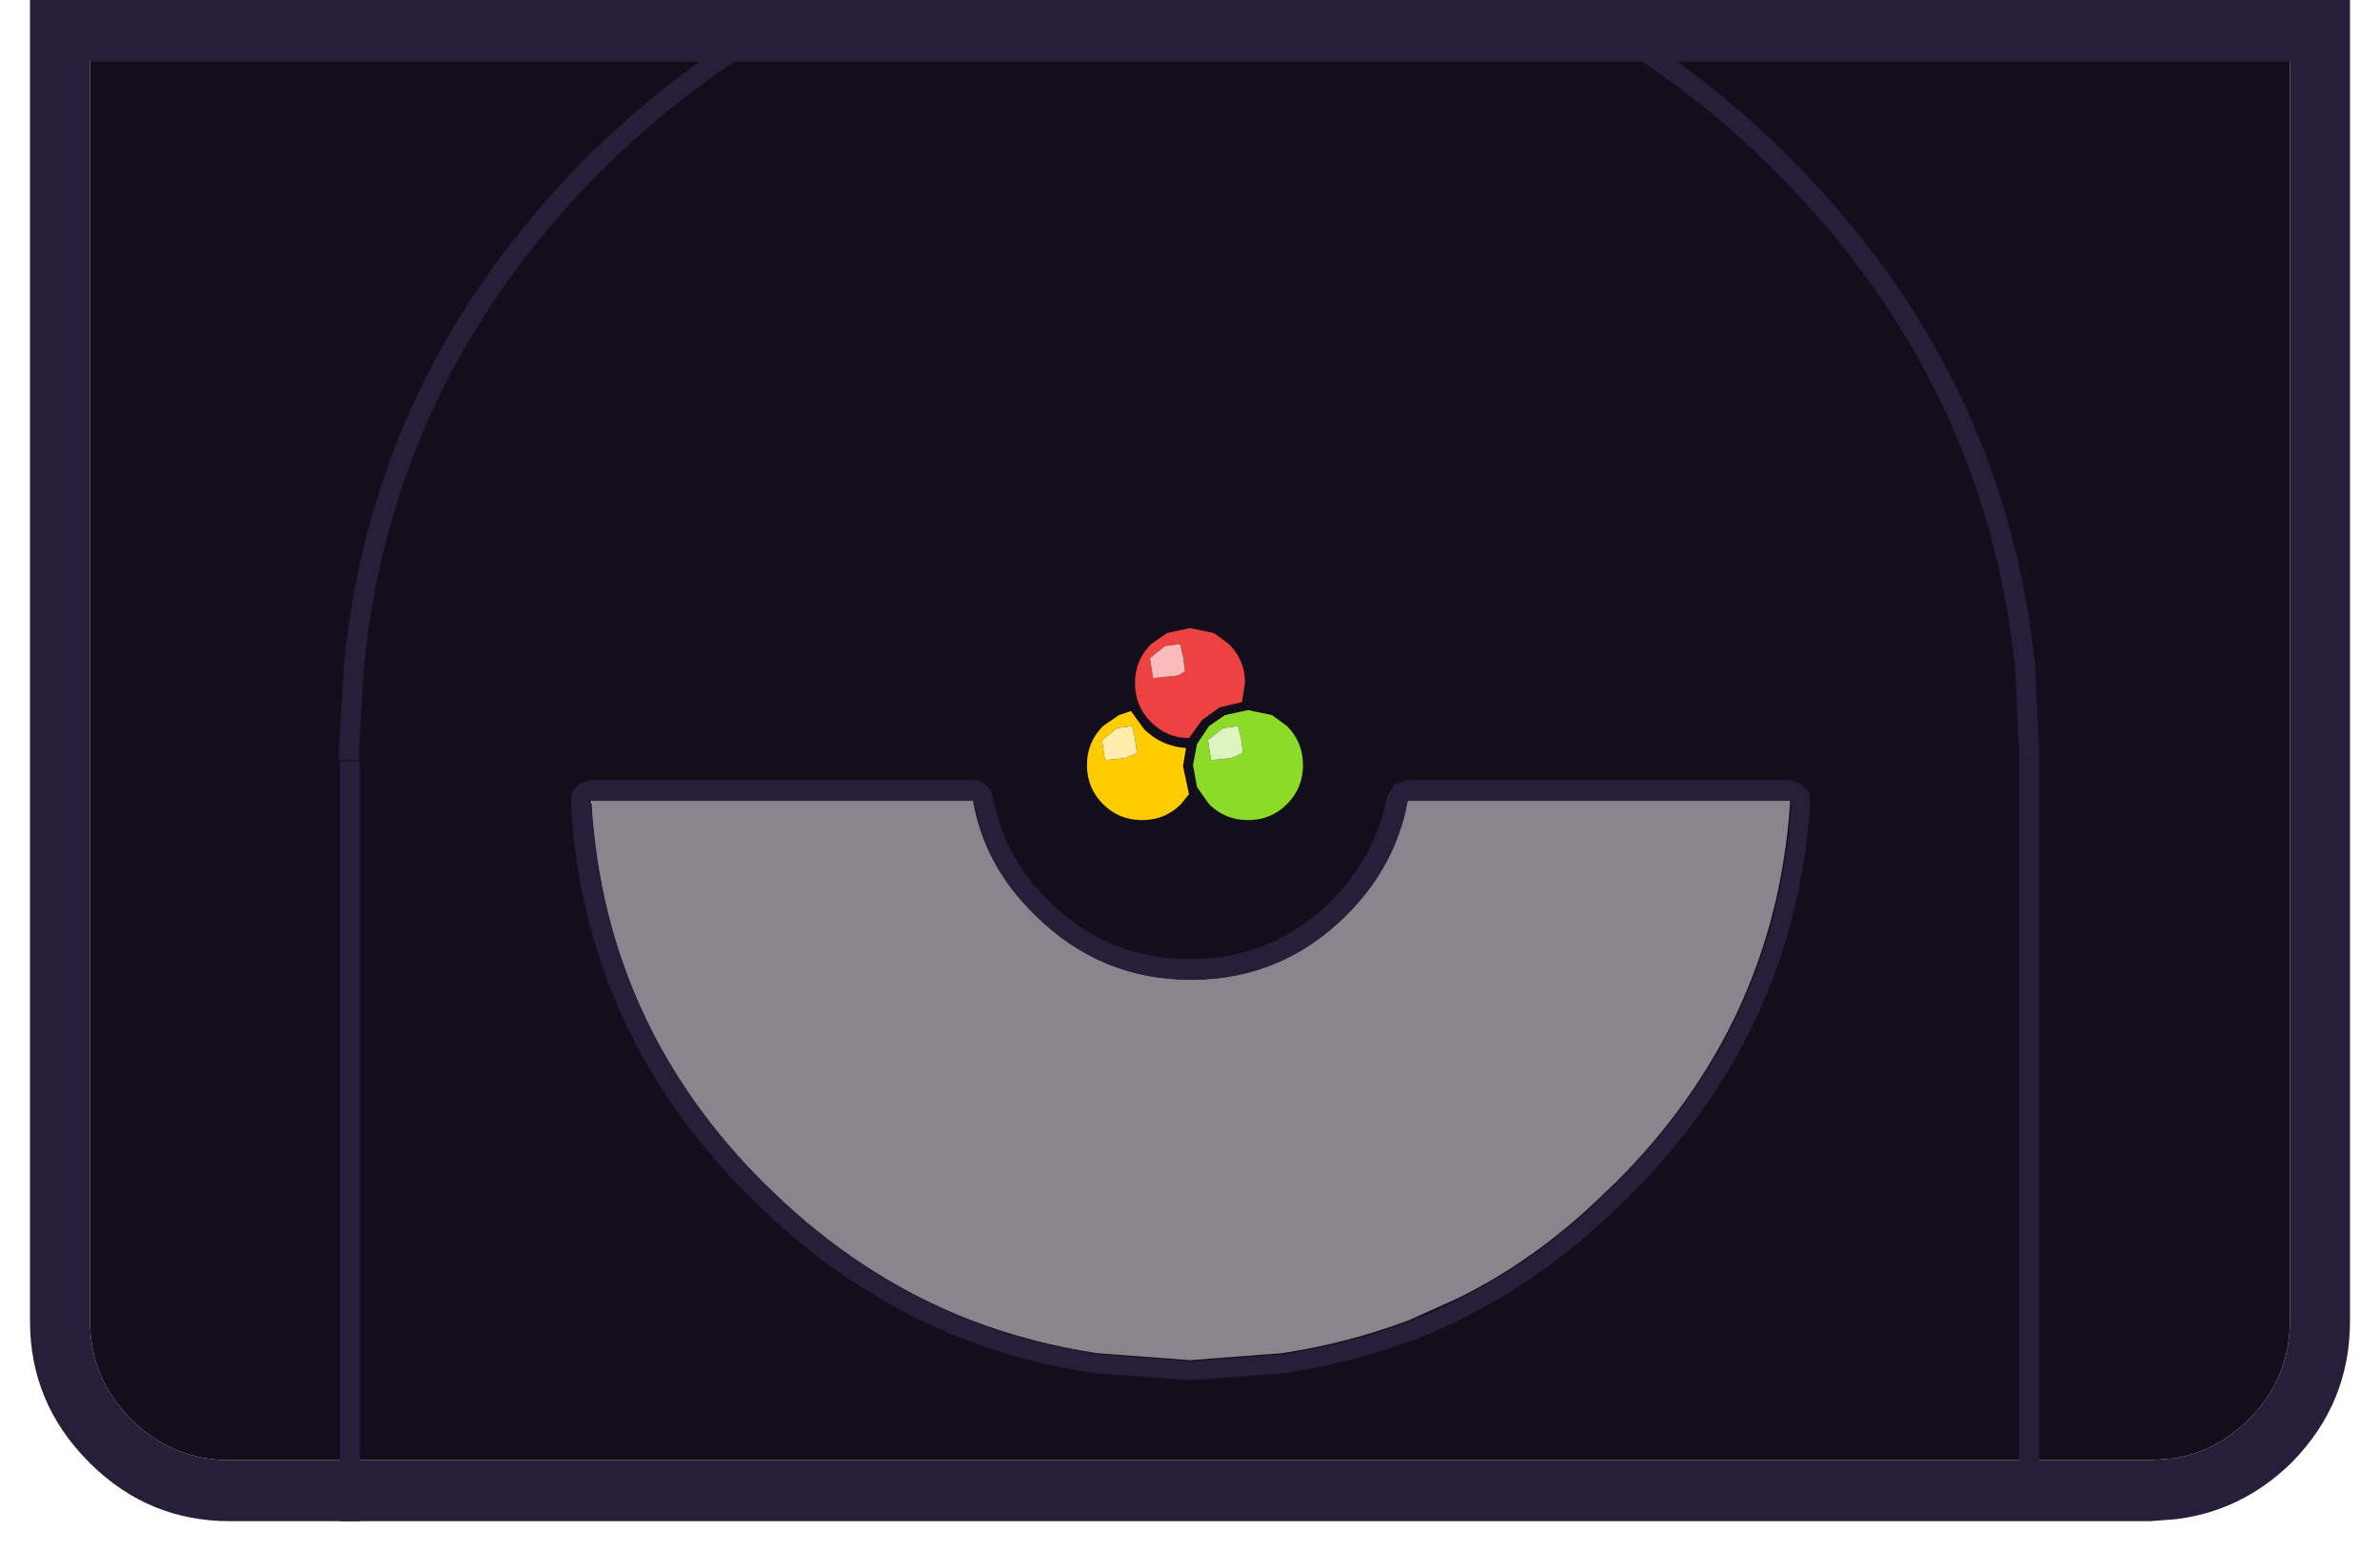
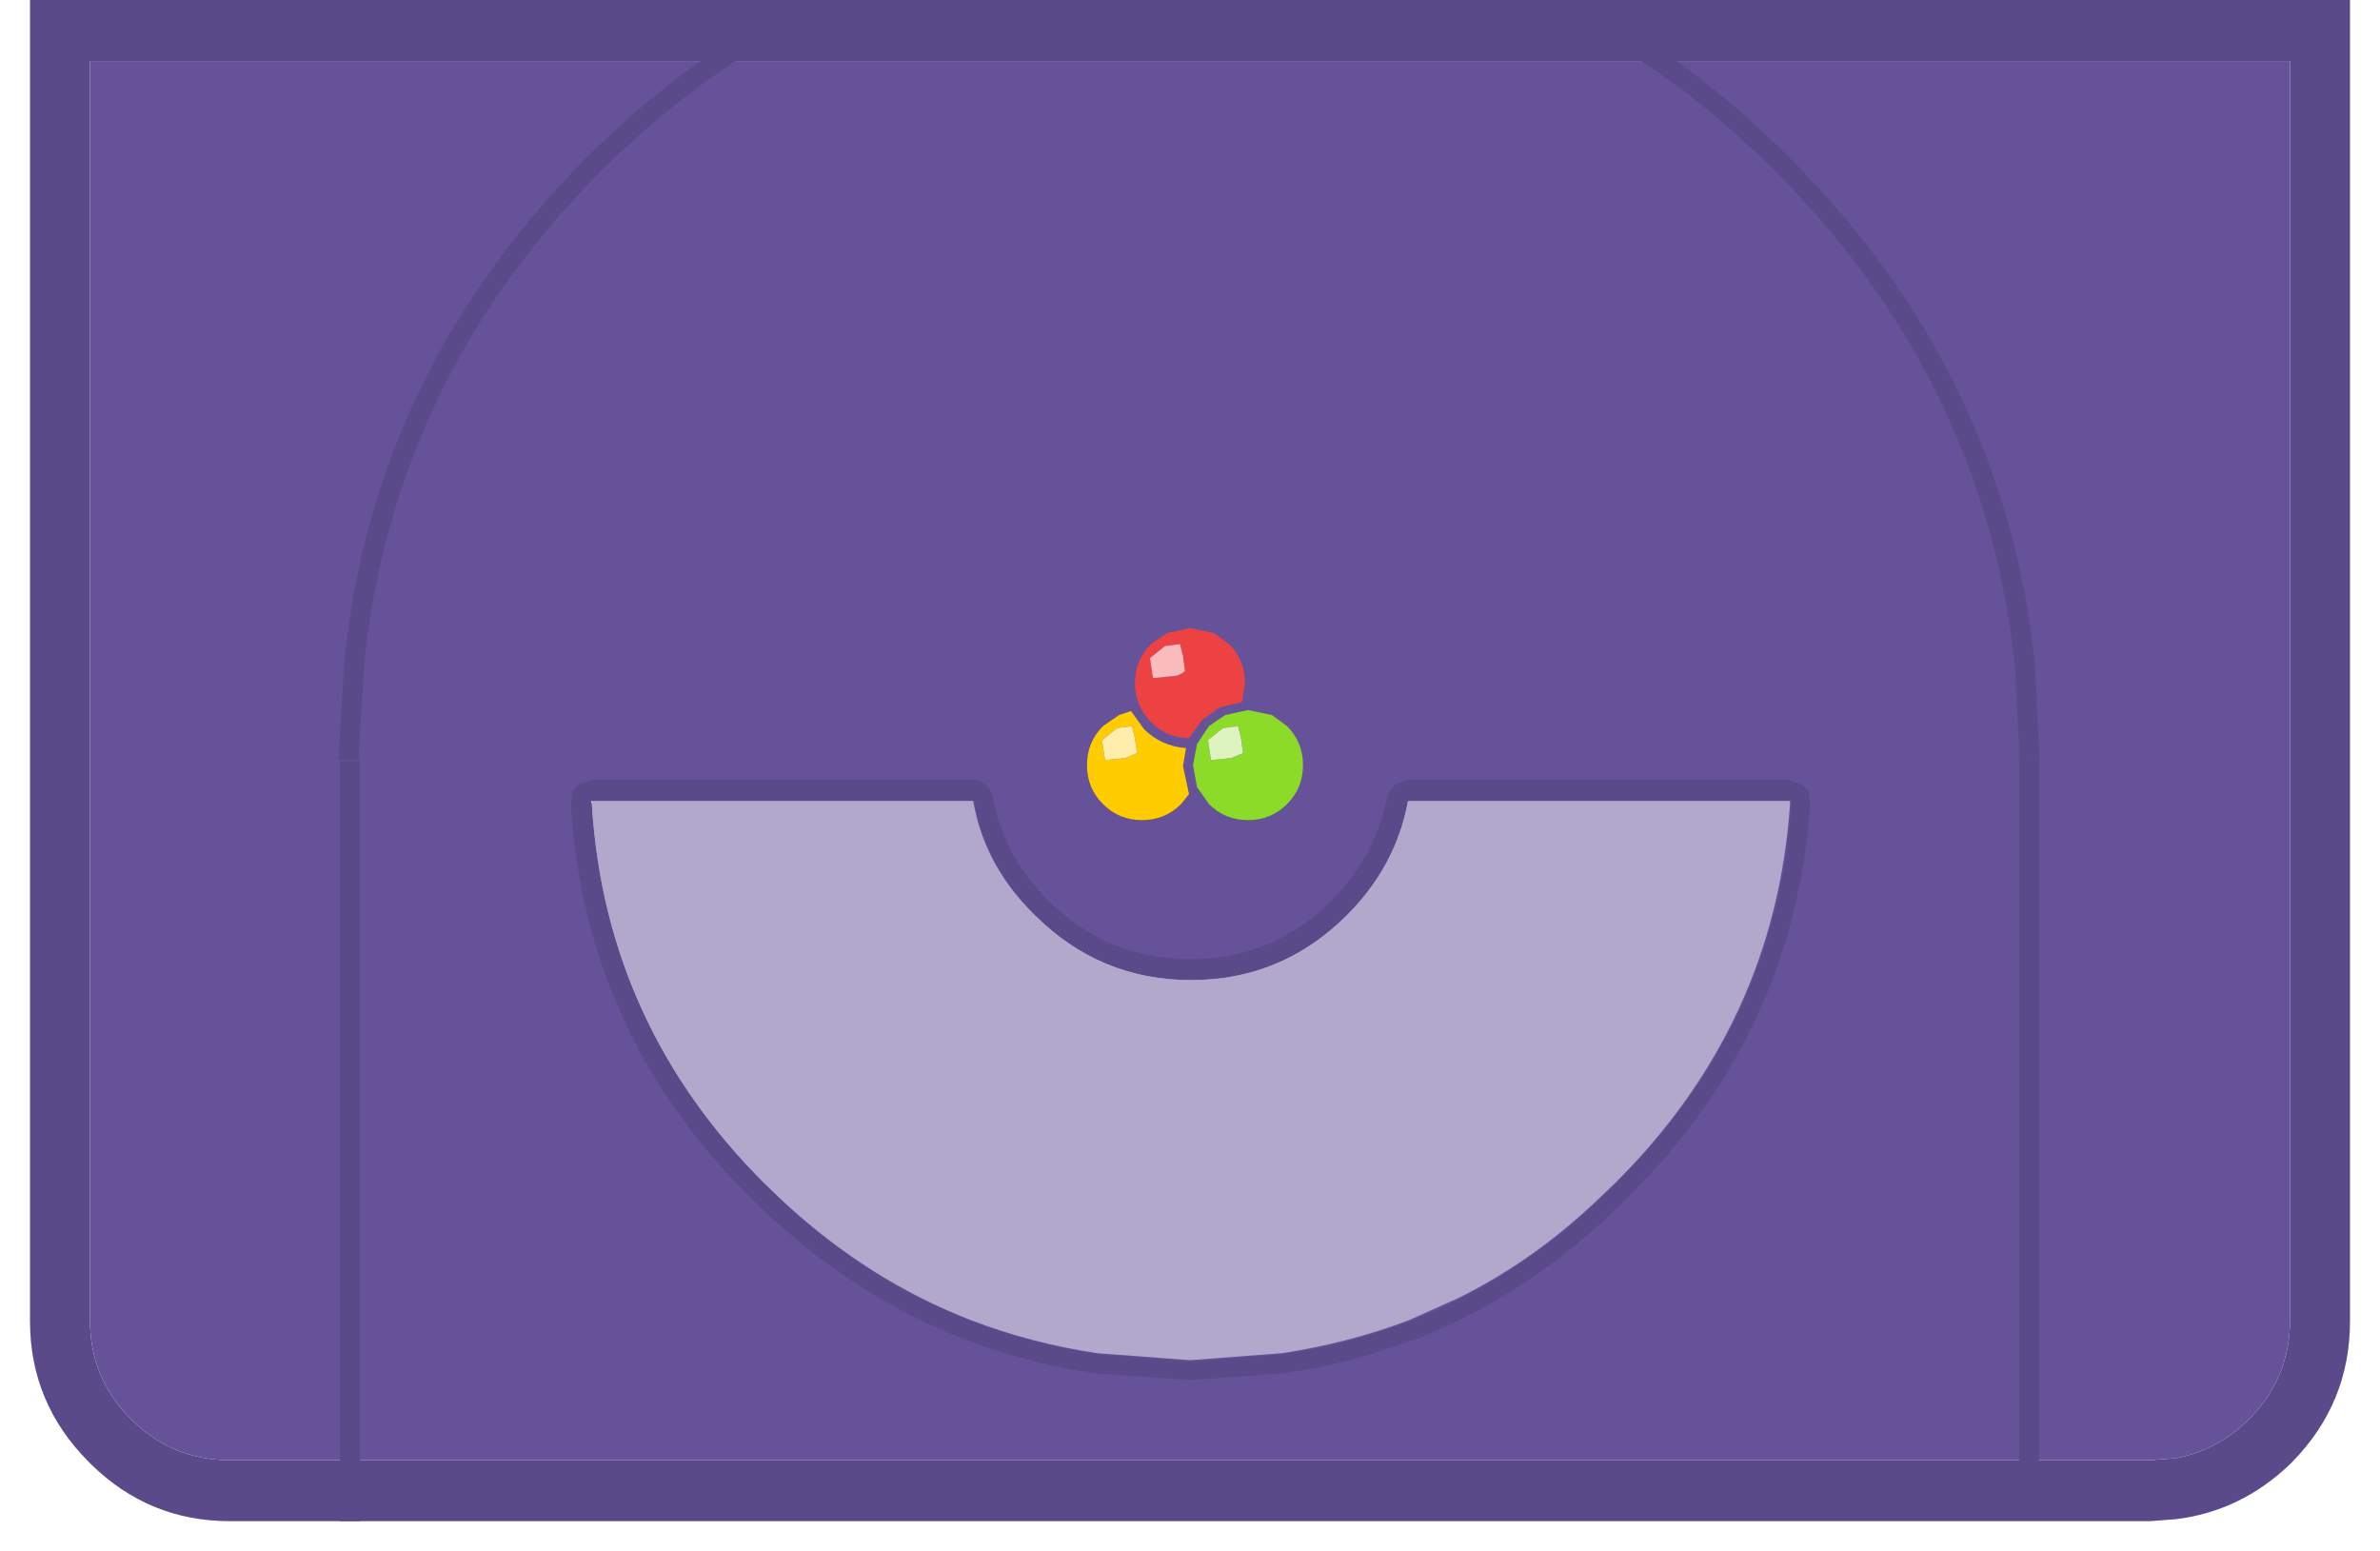
<svg xmlns="http://www.w3.org/2000/svg" viewBox="-117.5 0 119 77.5" width="119" height="77.5">
  <g transform="matrix(1,0,0,1,0,0)">
-     <path d="M0 66.05Q0 70.15 -2.9 73.1L-3 73.2Q-5.45 75.55 -8.7 75.95L-10 76.05L-106 76.05Q-110.05 76.05 -112.95 73.2L-113.05 73.1Q-116 70.15 -116 66.05L-116 0L0 0L0 66.05ZM-8.7 72.9Q-6.6 72.5 -5.05 70.95Q-3 68.9 -3 66L-3 3.05L-113 3.05L-113 66Q-113 68.9 -110.95 70.95Q-108.9 73 -106 73L-10 73L-8.7 72.9Z" fill="hsl(256 30% 17.6%)" fill-rule="evenodd" />
-     <path d="M-36.75 59.15Q-28.75 51.2 -28 40.2L-28 40L-47.15 40Q-47.7 43.25 -50.2 45.7Q-53.4 48.95 -58 48.95Q-62.55 48.95 -65.8 45.7Q-68.3 43.25 -68.85 40L-88 40L-88 40.2Q-87.3 51.2 -79.3 59.15L-78.25 60.15Q-74 64.05 -68.95 66Q-65.95 67.15 -62.65 67.65L-58 68L-53.4 67.65Q-50.1 67.15 -47.05 66L-44.6 64.9Q-40.95 63.1 -37.8 60.15L-36.75 59.15ZM-5.05 70.95Q-6.6 72.5 -8.7 72.9L-10 73L-106 73Q-108.9 73 -110.95 70.95Q-113 68.9 -113 66L-113 3.05L-3 3.05L-3 66Q-3 68.9 -5.05 70.95Z" fill="hsl(256 30% 8%)" fill-rule="evenodd" />
-     <path d="M-15.75 33.25L-15.55 37.4L-15.55 38L-16.55 38L-16.55 37.4L-16.75 33.35Q-18.25 19.05 -28.75 8.55Q-34.3 3 -40.95 0L-38.65 0Q-32.95 2.95 -28.05 7.85Q-17.25 18.65 -15.75 33.25ZM-100.3 33.25Q-98.9 18.65 -88.15 7.85Q-83.2 2.95 -77.5 0L-75.2 0Q-81.85 3 -87.45 8.55Q-97.9 19.05 -99.3 33.35L-99.55 37.4L-99.55 38L-100.55 38L-100.55 37.4L-100.3 33.25Z" fill="hsl(256 30% 17.6%)" fill-rule="evenodd" />
-     <path d="M-99.5 38.05L-99.5 76.05L-100.5 76.05L-100.5 38.05L-99.5 38.05Z" fill="hsl(256 30% 17.2%)" fill-rule="evenodd" />
-     <path d="M-15.55 38L-15.55 76L-16.55 76L-16.55 38L-15.55 38Z" fill="hsl(256 30% 17.2%)" fill-rule="evenodd" />
-     <path d="M-27 40.2L-27 40.3Q-27.8 51.65 -36.1 59.85Q-40.85 64.65 -46.7 66.95L-47.45 67.2Q-50.25 68.2 -53.25 68.65L-58 69L-62.8 68.65Q-66.2 68.15 -69.3 66.95Q-75.2 64.65 -80 59.85Q-88.25 51.65 -88.95 40.3L-88.95 40.2L-88.9 39.6L-88.55 39.2L-88 39L-68.85 39Q-68.5 39 -68.2 39.25Q-67.95 39.45 -67.85 39.85Q-67.35 42.75 -65.1 45Q-62.15 47.95 -58 47.95Q-53.85 47.95 -50.9 45Q-48.7 42.75 -48.15 39.85L-47.8 39.25L-47.15 39L-28 39L-27.45 39.2L-27.05 39.6L-27 40.2ZM-27.95 40.2L-27.95 40.05L-47.1 40.05Q-47.7 43.3 -50.15 45.75Q-53.4 49 -57.95 49Q-62.5 49 -65.75 45.75Q-68.25 43.3 -68.8 40.05L-87.9 40.05L-87.95 40.05L-87.9 40.2L-87.9 40.25L-87.9 40.3Q-87.2 51.25 -79.25 59.2Q-74.6 63.85 -68.9 66.05Q-65.9 67.2 -62.55 67.7L-57.95 68.05L-53.35 67.7Q-50.05 67.2 -47 66.05Q-44.45 65.05 -42.1 63.55Q-39.25 61.75 -36.75 59.2Q-28.75 51.3 -27.95 40.4L-27.95 40.25L-27.95 40.2Z" fill="hsl(256 30% 17.6%)" fill-rule="evenodd" />
-     <path d="M-27.95 40.05L-27.95 40.2L-27.95 40.25L-27.95 40.4Q-28.75 51.3 -36.75 59.2Q-39.25 61.75 -42.1 63.55Q-44.45 65.05 -47 66.05Q-50.05 67.2 -53.35 67.7L-57.95 68.05L-62.55 67.7Q-65.9 67.2 -68.9 66.05Q-74.6 63.85 -79.25 59.2Q-87.2 51.25 -87.9 40.3L-87.9 40.25L-87.9 40.2L-87.9 40.05L-68.8 40.05Q-68.25 43.3 -65.75 45.75Q-62.5 49 -57.95 49Q-53.4 49 -50.15 45.75Q-47.7 43.3 -47.1 40.05L-27.95 40.05Z" fill="hsl(256 30% 8%)" fill-opacity="0.5" fill-rule="evenodd" />
+     <path d="M0 66.05Q0 70.15 -2.9 73.1L-3 73.2Q-5.45 75.55 -8.7 75.95L-10 76.05L-106 76.05Q-110.05 76.05 -112.95 73.2L-113.05 73.1Q-116 70.15 -116 66.05L-116 0L0 0L0 66.05ZM-8.7 72.9Q-6.6 72.5 -5.05 70.95Q-3 68.9 -3 66L-3 3.05L-113 3.05L-113 66Q-113 68.9 -110.95 70.95Q-108.9 73 -106 73L-10 73L-8.7 72.9Z" fill="hsl(256 30% 41.5%)" fill-rule="evenodd" />
+     <path d="M-36.75 59.15Q-28.75 51.2 -28 40.2L-28 40L-47.15 40Q-47.7 43.25 -50.2 45.7Q-53.4 48.95 -58 48.95Q-62.55 48.95 -65.8 45.7Q-68.3 43.25 -68.85 40L-88 40L-88 40.2Q-87.3 51.2 -79.3 59.15L-78.25 60.15Q-74 64.05 -68.95 66Q-65.95 67.15 -62.65 67.65L-58 68L-53.4 67.65Q-50.1 67.15 -47.05 66L-44.6 64.9Q-40.95 63.1 -37.8 60.15L-36.75 59.15ZM-5.05 70.95Q-6.6 72.5 -8.7 72.9L-10 73L-106 73Q-108.9 73 -110.95 70.95Q-113 68.9 -113 66L-113 3.05L-3 3.05L-3 66Q-3 68.9 -5.05 70.95Z" fill="hsl(256 30% 46%)" fill-rule="evenodd" />
+     <path d="M-15.75 33.25L-15.55 37.4L-15.55 38L-16.55 38L-16.55 37.4L-16.75 33.35Q-18.25 19.05 -28.75 8.55Q-34.3 3 -40.95 0L-38.65 0Q-32.95 2.95 -28.05 7.85Q-17.25 18.65 -15.75 33.25ZM-100.3 33.25Q-98.9 18.65 -88.15 7.85Q-83.2 2.95 -77.5 0L-75.2 0Q-81.85 3 -87.45 8.55Q-97.9 19.05 -99.3 33.35L-99.55 37.4L-99.55 38L-100.55 38L-100.55 37.4L-100.3 33.25Z" fill="hsl(256 30% 41.5%)" fill-rule="evenodd" />
+     <path d="M-99.5 38.05L-99.5 76.05L-100.5 76.05L-100.5 38.05L-99.5 38.05Z" fill="hsl(256 30% 41.7%)" fill-rule="evenodd" />
+     <path d="M-15.55 38L-15.55 76L-16.55 76L-16.55 38L-15.55 38Z" fill="hsl(256 30% 41.7%)" fill-rule="evenodd" />
+     <path d="M-27 40.2L-27 40.3Q-27.8 51.65 -36.1 59.85Q-40.85 64.65 -46.7 66.95L-47.45 67.2Q-50.25 68.2 -53.25 68.65L-58 69L-62.8 68.65Q-66.2 68.15 -69.3 66.95Q-75.2 64.65 -80 59.85Q-88.25 51.65 -88.95 40.3L-88.95 40.2L-88.9 39.6L-88.55 39.2L-88 39L-68.85 39Q-68.5 39 -68.2 39.25Q-67.95 39.45 -67.85 39.85Q-67.35 42.75 -65.1 45Q-62.15 47.95 -58 47.95Q-53.85 47.95 -50.9 45Q-48.7 42.75 -48.15 39.85L-47.8 39.25L-47.15 39L-28 39L-27.45 39.2L-27.05 39.6L-27 40.2ZM-27.95 40.2L-27.95 40.05L-47.1 40.05Q-47.7 43.3 -50.15 45.75Q-53.4 49 -57.95 49Q-62.5 49 -65.75 45.75Q-68.25 43.3 -68.8 40.05L-87.9 40.05L-87.95 40.05L-87.9 40.2L-87.9 40.25L-87.9 40.3Q-87.2 51.25 -79.25 59.2Q-74.6 63.85 -68.9 66.05Q-65.9 67.2 -62.55 67.7L-57.95 68.05L-53.35 67.7Q-50.05 67.2 -47 66.05Q-44.45 65.05 -42.1 63.55Q-39.25 61.75 -36.75 59.2Q-28.75 51.3 -27.95 40.4L-27.95 40.25L-27.95 40.2Z" fill="hsl(256 30% 41.5%)" fill-rule="evenodd" />
+     <path d="M-27.95 40.05L-27.95 40.2L-27.95 40.25L-27.95 40.4Q-28.75 51.3 -36.75 59.2Q-39.25 61.75 -42.1 63.55Q-44.45 65.05 -47 66.05Q-50.05 67.2 -53.35 67.7L-57.95 68.05L-62.55 67.7Q-65.9 67.2 -68.9 66.05Q-74.6 63.85 -79.25 59.2Q-87.2 51.25 -87.9 40.3L-87.9 40.25L-87.9 40.2L-87.9 40.05L-68.8 40.05Q-68.25 43.3 -65.75 45.75Q-62.5 49 -57.95 49Q-53.4 49 -50.15 45.75Q-47.7 43.3 -47.1 40.05L-27.95 40.05Z" fill="hsl(256 30% 46%)" fill-opacity="0.5" fill-rule="evenodd" />
  </g>
  <g transform="matrix(1,0,0,1,-58.1,36.8)">
    <path d="M2.05 -4.6Q2.85 -3.8 2.85 -2.65L2.7 -1.7L1.65 -1.45L1.6 -1.45L0.7 -0.8L0.05 0.1Q-1.05 0.1 -1.85 -0.7Q-2.65 -1.5 -2.65 -2.65Q-2.65 -3.8 -1.85 -4.6L-1.05 -5.15L0.1 -5.4L1.3 -5.15L2.05 -4.6ZM-0.75 -3Q-0.45 -3 -0.15 -3.25L-0.25 -4L-0.4 -4.6L-1.15 -4.5L-1.9 -3.9L-1.75 -2.9L-0.75 -3Z" fill="#ec4242" fill-rule="evenodd" />
    <path d="M2.65 0.1L2.5 -0.5L1.75 -0.4L1 0.2L1.15 1.2L2.15 1.1L2.75 0.85L2.65 0.1ZM1.85 -1.05L3 -1.3L4.2 -1.05L4.95 -0.5Q5.75 0.3 5.75 1.45Q5.75 2.6 4.95 3.4Q4.15 4.2 3 4.2Q1.85 4.2 1.05 3.4L0.45 2.55L0.25 1.45L0.45 0.4L1.05 -0.5L1.85 -1.05Z" fill="#8cdb29" fill-rule="evenodd" />
    <path d="M2.5 -0.5L2.65 0.1L2.75 0.85L2.15 1.1L1.15 1.2L1 0.2L1.75 -0.4L2.5 -0.5Z" fill="#def4bf" fill-rule="evenodd" />
    <path d="M-0.15 -3.25Q-0.45 -3 -0.75 -3L-1.75 -2.9L-1.9 -3.9L-1.15 -4.5L-0.4 -4.6L-0.25 -4L-0.15 -3.25Z" fill="#f9bbbb" fill-rule="evenodd" />
    <path d="M-2.65 0.1L-2.8 -0.5L-3.55 -0.4L-4.3 0.2L-4.15 1.2L-3.15 1.1L-2.55 0.85L-2.65 0.1ZM-2.85 -1.25L-2.2 -0.35Q-1.35 0.5 -0.1 0.6L-0.25 1.5L0.05 2.9L-0.35 3.4Q-1.15 4.2 -2.3 4.2Q-3.45 4.2 -4.25 3.4Q-5.05 2.6 -5.05 1.45Q-5.05 0.3 -4.25 -0.5L-3.45 -1.05L-2.85 -1.25Z" fill="#ffcc00" fill-rule="evenodd" />
    <path d="M-2.8 -0.5L-2.65 0.1L-2.55 0.85L-3.15 1.1L-4.15 1.2L-4.3 0.2L-3.55 -0.4L-2.8 -0.5Z" fill="#feedab" fill-rule="evenodd" />
  </g>
</svg>
